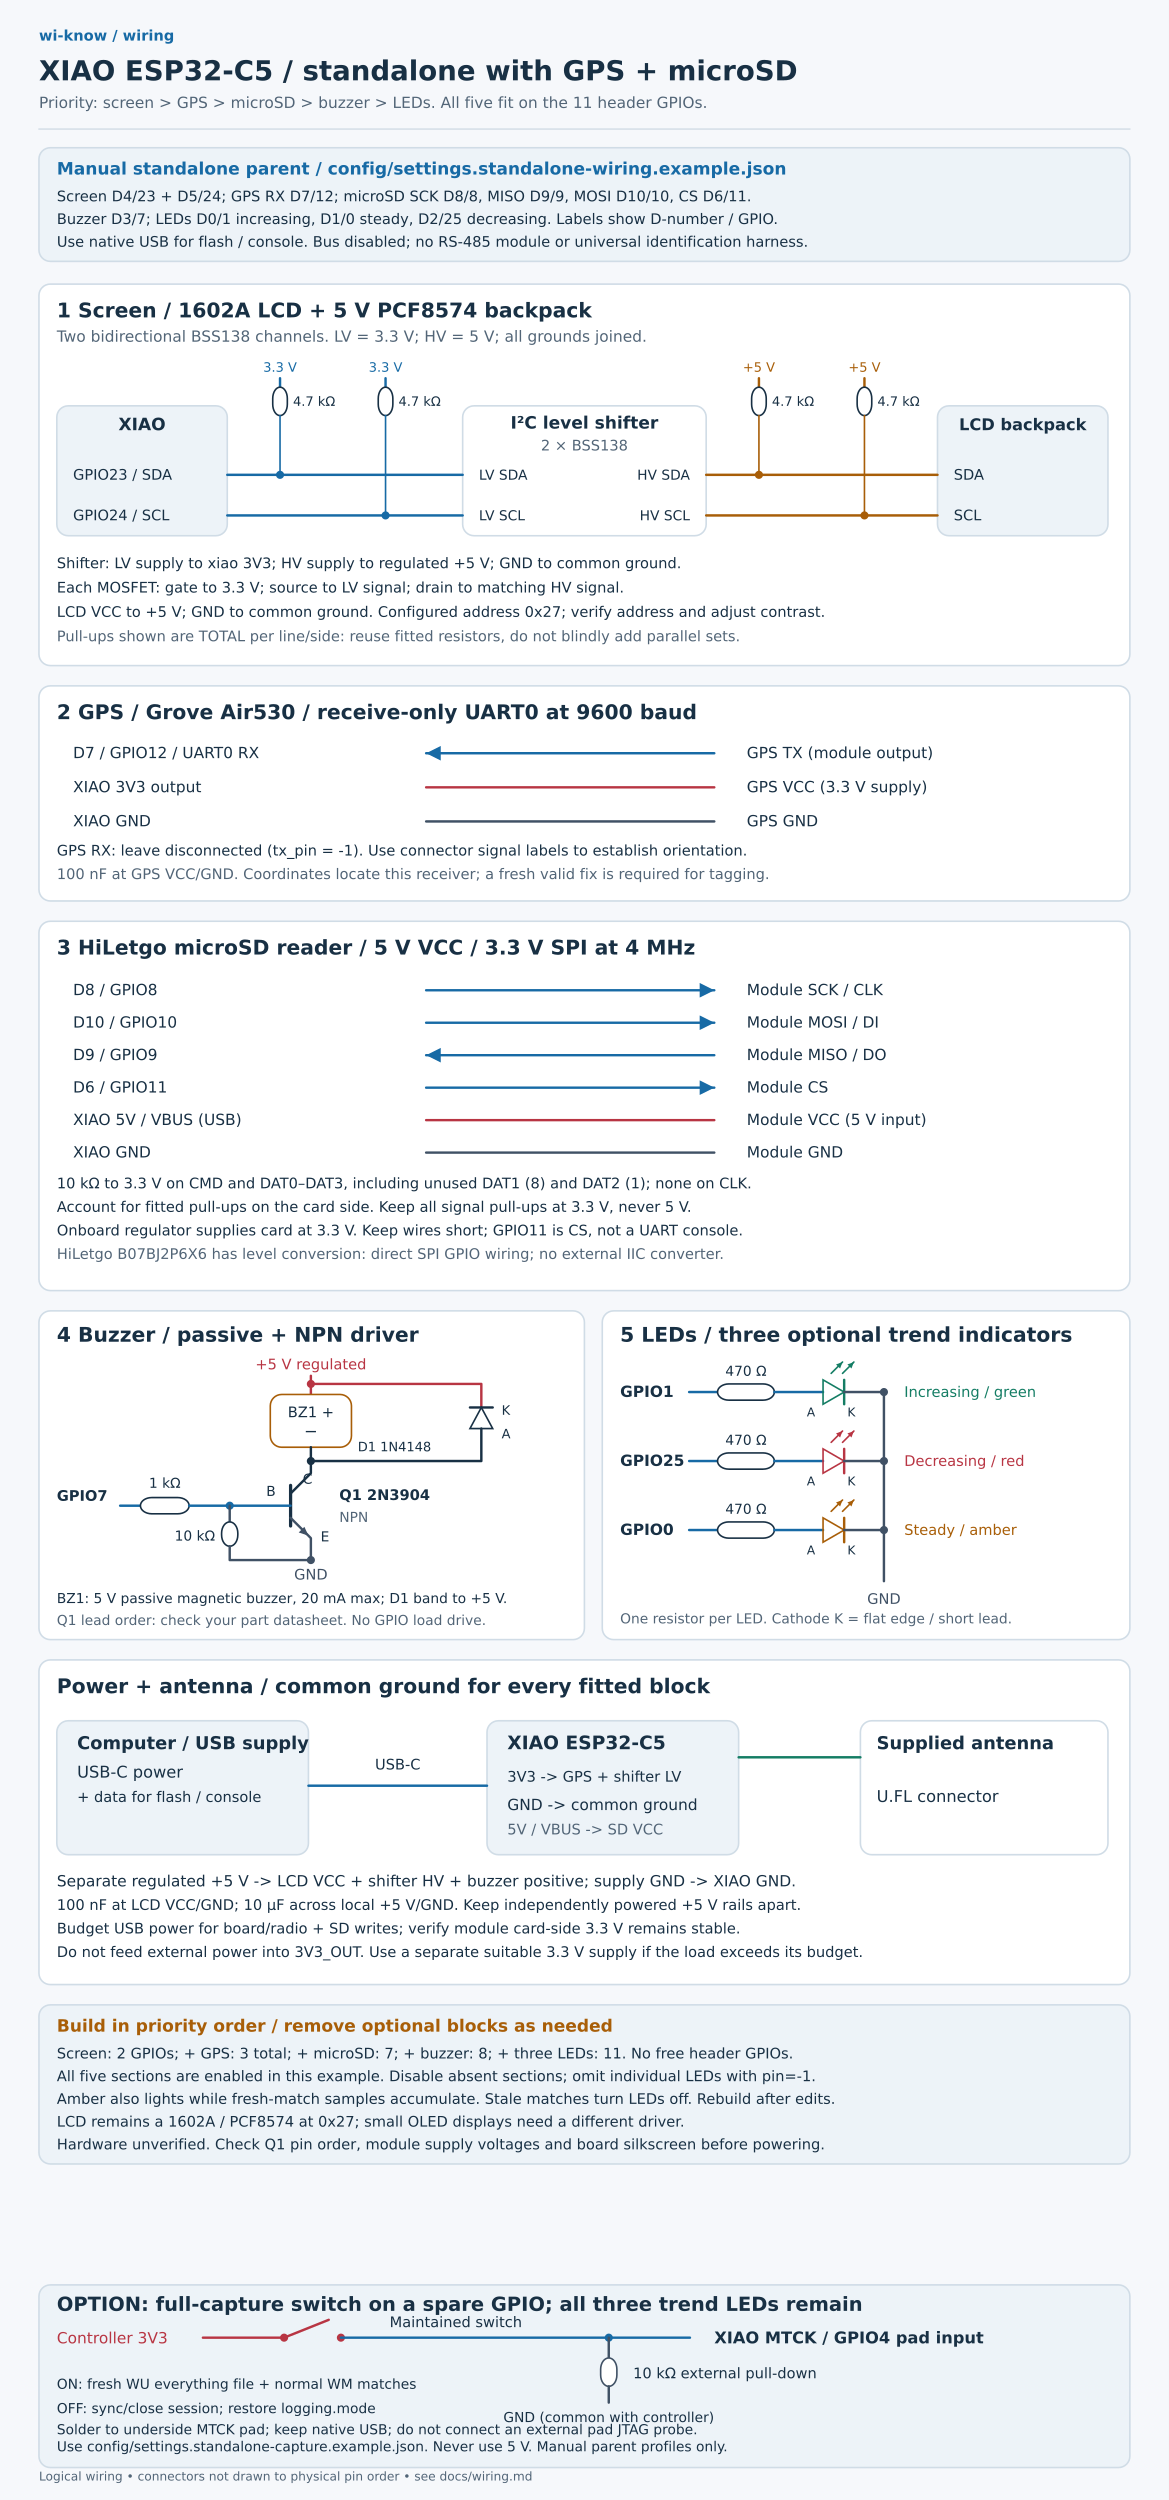
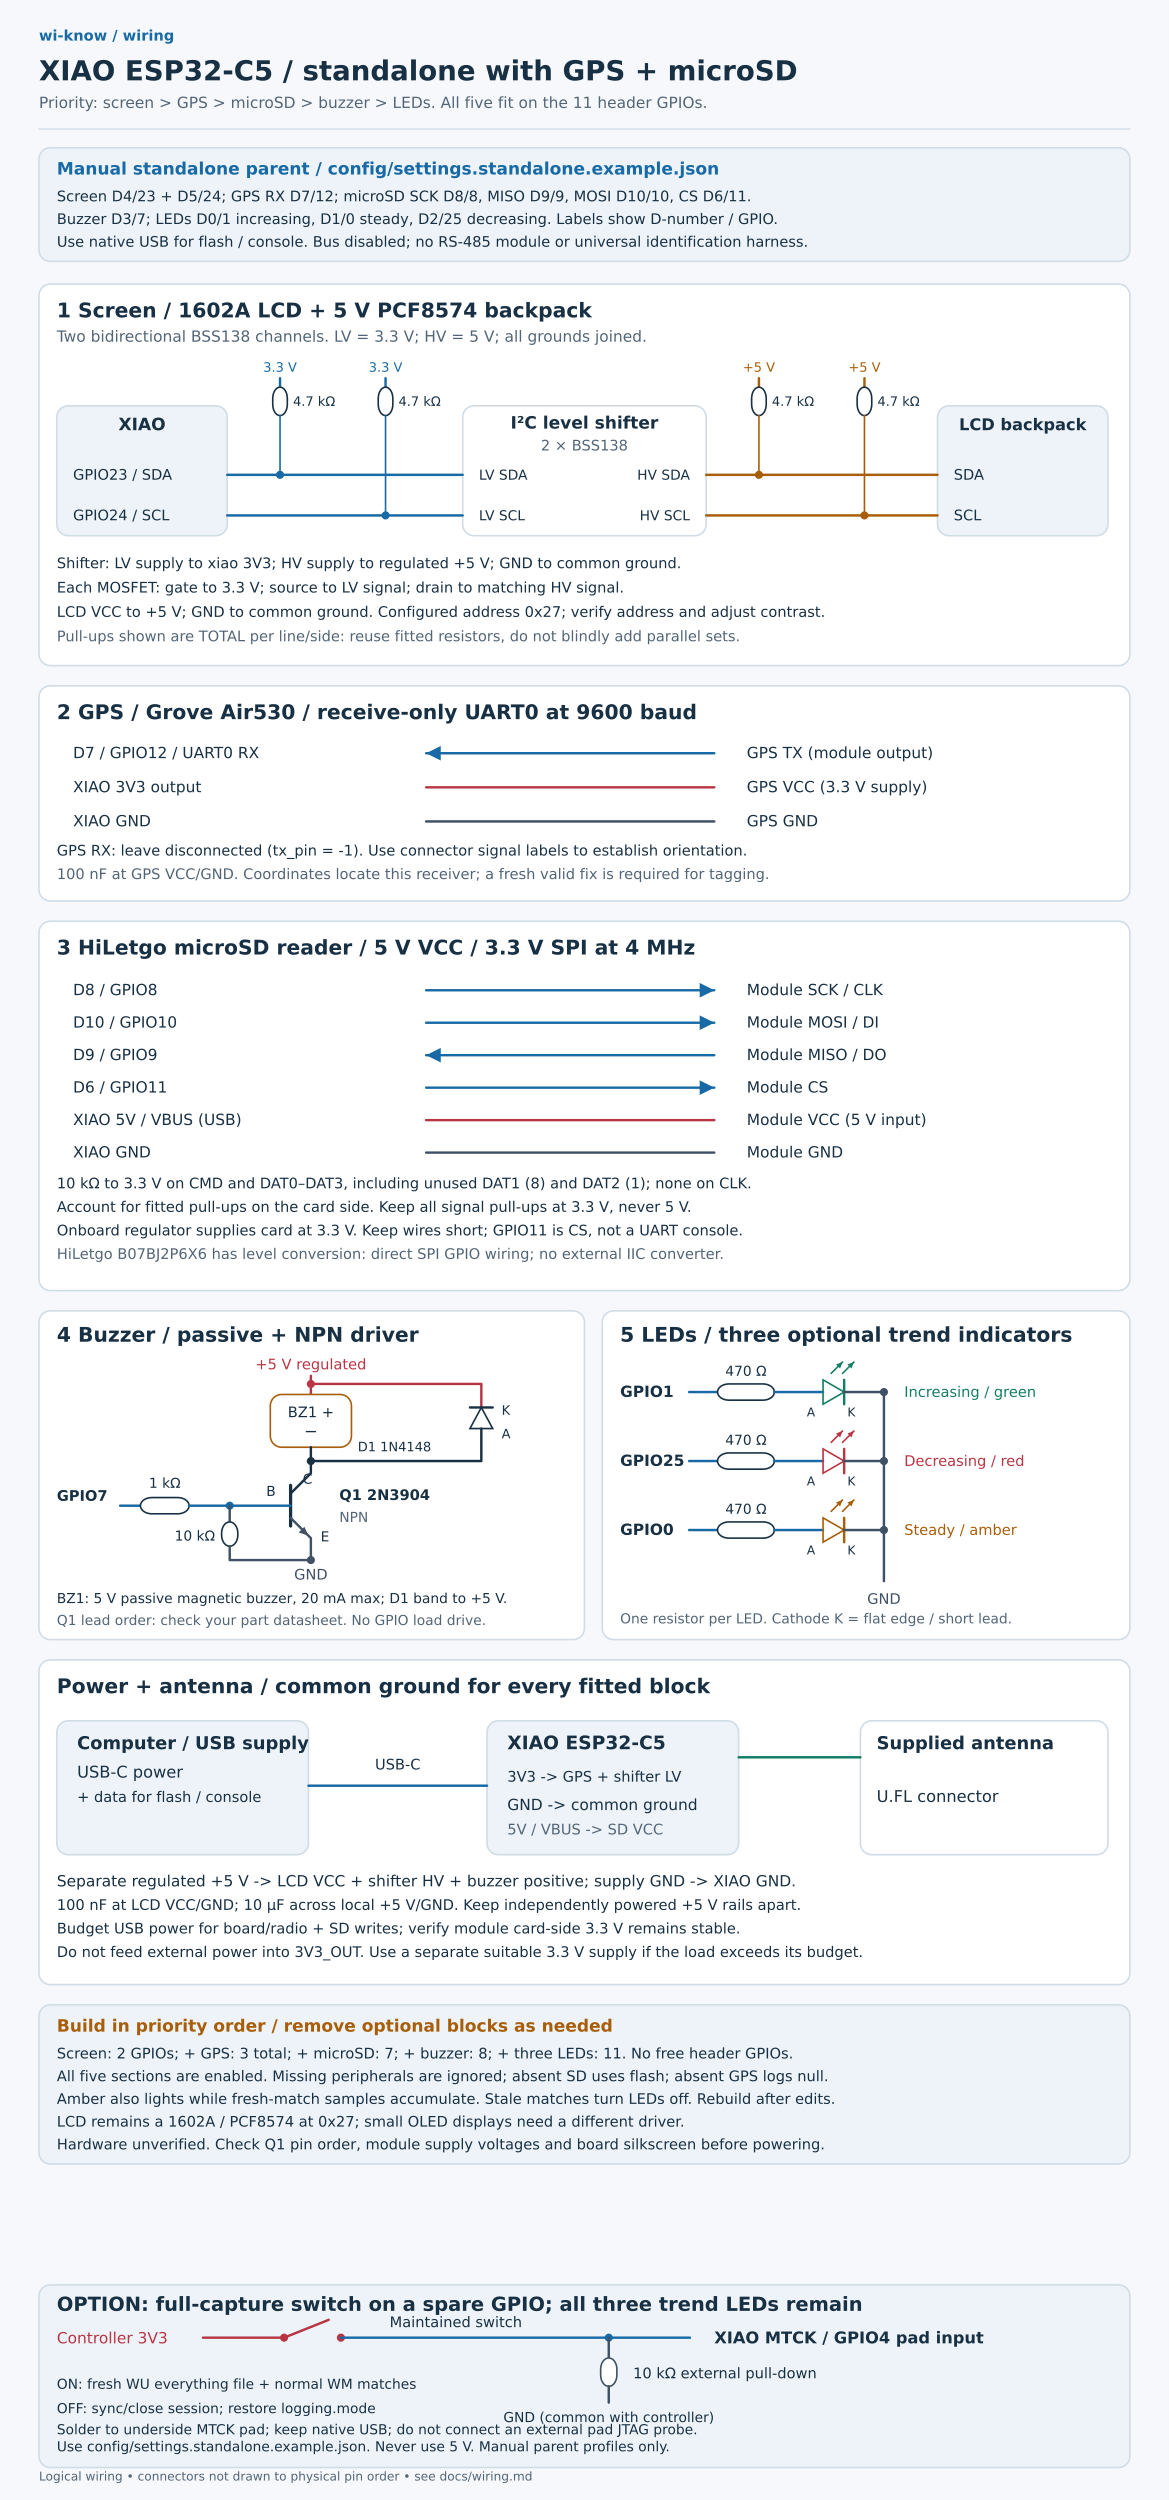
<svg xmlns="http://www.w3.org/2000/svg" width="1440" height="3080" viewBox="0 0 1440 3080" role="img" aria-labelledby="title description">
  <defs>
    <marker id="arrow-blue" markerWidth="8" markerHeight="8" refX="6" refY="3" orient="auto-start-reverse">
      <path d="M0,0 L0,6 L6,3 z" fill="#176aa5" />
    </marker>
  </defs>
  <rect width="1440" height="3080" fill="#f6f8fb" />
  <text x="48" y="50" fill="#176aa5" font-family="DejaVu Sans, Noto Sans, sans-serif" font-size="18" font-weight="700" text-anchor="start">wi-know / wiring</text>
  <text x="48" y="99" fill="#183044" font-family="DejaVu Sans, Noto Sans, sans-serif" font-size="34" font-weight="700" text-anchor="start">XIAO ESP32-C5 / standalone with GPS + microSD</text>
  <text x="48" y="133" fill="#526577" font-family="DejaVu Sans, Noto Sans, sans-serif" font-size="19" font-weight="400" text-anchor="start">Priority: screen &gt; GPS &gt; microSD &gt; buzzer &gt; LEDs. All five fit on the 11 header GPIOs.</text>
  <polyline points="48,159 1392,159" fill="none" stroke="#d5dfe8" stroke-width="2" stroke-linejoin="round" stroke-linecap="round" />
  <rect x="48" y="182" width="1344" height="140" rx="14" fill="#edf3f8" stroke="#d0dce6" stroke-width="2" />
-   <text x="70" y="215" fill="#176aa5" font-family="DejaVu Sans, Noto Sans, sans-serif" font-size="21" font-weight="700" text-anchor="start">Manual standalone parent / config/settings.standalone-wiring.example.json</text>
+   <text x="70" y="215" fill="#176aa5" font-family="DejaVu Sans, Noto Sans, sans-serif" font-size="21" font-weight="700" text-anchor="start">Manual standalone parent / config/settings.standalone.example.json</text>
  <text x="70" y="248" fill="#183044" font-family="DejaVu Sans, Noto Sans, sans-serif" font-size="18" font-weight="400" text-anchor="start">Screen D4/23 + D5/24; GPS RX D7/12; microSD SCK D8/8, MISO D9/9, MOSI D10/10, CS D6/11.</text>
  <text x="70" y="276" fill="#183044" font-family="DejaVu Sans, Noto Sans, sans-serif" font-size="18" font-weight="400" text-anchor="start">Buzzer D3/7; LEDs D0/1 increasing, D1/0 steady, D2/25 decreasing. Labels show D-number / GPIO.</text>
  <text x="70" y="304" fill="#183044" font-family="DejaVu Sans, Noto Sans, sans-serif" font-size="18" font-weight="400" text-anchor="start">Use native USB for flash / console. Bus disabled; no RS-485 module or universal identification harness.</text>
  <g transform="translate(0,-430)">
    <rect x="48" y="780" width="1344" height="470" rx="14" fill="white" stroke="#d0dce6" stroke-width="2" />
    <text x="70" y="821" fill="#183044" font-family="DejaVu Sans, Noto Sans, sans-serif" font-size="25" font-weight="700" text-anchor="start">1  Screen / 1602A LCD + 5 V PCF8574 backpack</text>
    <text x="70" y="851" fill="#526577" font-family="DejaVu Sans, Noto Sans, sans-serif" font-size="19" font-weight="400" text-anchor="start">Two bidirectional BSS138 channels. LV = 3.3 V; HV = 5 V; all grounds joined.</text>
    <rect x="70" y="930" width="210" height="160" rx="14" fill="#edf3f8" stroke="#d0dce6" stroke-width="2" />
    <text x="175" y="960" fill="#183044" font-family="DejaVu Sans, Noto Sans, sans-serif" font-size="21" font-weight="700" text-anchor="middle">XIAO</text>
    <rect x="570" y="930" width="300" height="160" rx="14" fill="white" stroke="#d0dce6" stroke-width="2" />
    <text x="720" y="958" fill="#183044" font-family="DejaVu Sans, Noto Sans, sans-serif" font-size="21" font-weight="700" text-anchor="middle">I²C level shifter</text>
    <text x="720" y="985" fill="#526577" font-family="DejaVu Sans, Noto Sans, sans-serif" font-size="18" font-weight="400" text-anchor="middle">2 × BSS138</text>
    <rect x="1155" y="930" width="210" height="160" rx="14" fill="#edf3f8" stroke="#d0dce6" stroke-width="2" />
    <text x="1260" y="960" fill="#183044" font-family="DejaVu Sans, Noto Sans, sans-serif" font-size="20" font-weight="700" text-anchor="middle">LCD backpack</text>
    <text x="90" y="1021" fill="#183044" font-family="DejaVu Sans, Noto Sans, sans-serif" font-size="18" font-weight="400" text-anchor="start">GPIO23 / SDA</text>
    <polyline points="280,1015 570,1015" fill="none" stroke="#176aa5" stroke-width="3" stroke-linejoin="round" stroke-linecap="round" />
    <text x="590" y="1021" fill="#183044" font-family="DejaVu Sans, Noto Sans, sans-serif" font-size="17" font-weight="400" text-anchor="start">LV SDA</text>
    <text x="850" y="1021" fill="#183044" font-family="DejaVu Sans, Noto Sans, sans-serif" font-size="17" font-weight="400" text-anchor="end">HV SDA</text>
    <polyline points="870,1015 1155,1015" fill="none" stroke="#a85e08" stroke-width="3" stroke-linejoin="round" stroke-linecap="round" />
    <text x="1175" y="1021" fill="#183044" font-family="DejaVu Sans, Noto Sans, sans-serif" font-size="18" font-weight="400" text-anchor="start">SDA</text>
    <text x="90" y="1071" fill="#183044" font-family="DejaVu Sans, Noto Sans, sans-serif" font-size="18" font-weight="400" text-anchor="start">GPIO24 / SCL</text>
    <polyline points="280,1065 570,1065" fill="none" stroke="#176aa5" stroke-width="3" stroke-linejoin="round" stroke-linecap="round" />
    <text x="590" y="1071" fill="#183044" font-family="DejaVu Sans, Noto Sans, sans-serif" font-size="17" font-weight="400" text-anchor="start">LV SCL</text>
    <text x="850" y="1071" fill="#183044" font-family="DejaVu Sans, Noto Sans, sans-serif" font-size="17" font-weight="400" text-anchor="end">HV SCL</text>
    <polyline points="870,1065 1155,1065" fill="none" stroke="#a85e08" stroke-width="3" stroke-linejoin="round" stroke-linecap="round" />
    <text x="1175" y="1071" fill="#183044" font-family="DejaVu Sans, Noto Sans, sans-serif" font-size="18" font-weight="400" text-anchor="start">SCL</text>
    <text x="345" y="888" fill="#176aa5" font-family="DejaVu Sans, Noto Sans, sans-serif" font-size="16" font-weight="400" text-anchor="middle">3.3 V</text>
    <polyline points="345,896 345,907" fill="none" stroke="#176aa5" stroke-width="3" stroke-linejoin="round" stroke-linecap="round" />
    <rect x="336" y="907" width="18" height="35" rx="14" fill="white" stroke="#183044" stroke-width="2" />
    <text x="361" y="930" fill="#183044" font-family="DejaVu Sans, Noto Sans, sans-serif" font-size="16" font-weight="400" text-anchor="start">4.7 kΩ</text>
    <polyline points="345,942 345,1015" fill="none" stroke="#176aa5" stroke-width="2" stroke-linejoin="round" stroke-linecap="round" />
    <circle cx="345" cy="1015" r="5" fill="#176aa5" />
    <text x="475" y="888" fill="#176aa5" font-family="DejaVu Sans, Noto Sans, sans-serif" font-size="16" font-weight="400" text-anchor="middle">3.3 V</text>
    <polyline points="475,896 475,907" fill="none" stroke="#176aa5" stroke-width="3" stroke-linejoin="round" stroke-linecap="round" />
    <rect x="466" y="907" width="18" height="35" rx="14" fill="white" stroke="#183044" stroke-width="2" />
    <text x="491" y="930" fill="#183044" font-family="DejaVu Sans, Noto Sans, sans-serif" font-size="16" font-weight="400" text-anchor="start">4.7 kΩ</text>
    <polyline points="475,942 475,1065" fill="none" stroke="#176aa5" stroke-width="2" stroke-linejoin="round" stroke-linecap="round" />
    <circle cx="475" cy="1065" r="5" fill="#176aa5" />
    <text x="935" y="888" fill="#a85e08" font-family="DejaVu Sans, Noto Sans, sans-serif" font-size="16" font-weight="400" text-anchor="middle">+5 V</text>
    <polyline points="935,896 935,907" fill="none" stroke="#a85e08" stroke-width="3" stroke-linejoin="round" stroke-linecap="round" />
    <rect x="926" y="907" width="18" height="35" rx="14" fill="white" stroke="#183044" stroke-width="2" />
    <text x="951" y="930" fill="#183044" font-family="DejaVu Sans, Noto Sans, sans-serif" font-size="16" font-weight="400" text-anchor="start">4.7 kΩ</text>
    <polyline points="935,942 935,1015" fill="none" stroke="#a85e08" stroke-width="2" stroke-linejoin="round" stroke-linecap="round" />
    <circle cx="935" cy="1015" r="5" fill="#a85e08" />
    <text x="1065" y="888" fill="#a85e08" font-family="DejaVu Sans, Noto Sans, sans-serif" font-size="16" font-weight="400" text-anchor="middle">+5 V</text>
    <polyline points="1065,896 1065,907" fill="none" stroke="#a85e08" stroke-width="3" stroke-linejoin="round" stroke-linecap="round" />
    <rect x="1056" y="907" width="18" height="35" rx="14" fill="white" stroke="#183044" stroke-width="2" />
    <text x="1081" y="930" fill="#183044" font-family="DejaVu Sans, Noto Sans, sans-serif" font-size="16" font-weight="400" text-anchor="start">4.7 kΩ</text>
    <polyline points="1065,942 1065,1065" fill="none" stroke="#a85e08" stroke-width="2" stroke-linejoin="round" stroke-linecap="round" />
    <circle cx="1065" cy="1065" r="5" fill="#a85e08" />
    <text x="70" y="1130" fill="#183044" font-family="DejaVu Sans, Noto Sans, sans-serif" font-size="18" font-weight="400" text-anchor="start">Shifter: LV supply to xiao 3V3; HV supply to regulated +5 V; GND to common ground.</text>
    <text x="70" y="1160" fill="#183044" font-family="DejaVu Sans, Noto Sans, sans-serif" font-size="18" font-weight="400" text-anchor="start">Each MOSFET: gate to 3.3 V; source to LV signal; drain to matching HV signal.</text>
    <text x="70" y="1190" fill="#183044" font-family="DejaVu Sans, Noto Sans, sans-serif" font-size="18" font-weight="400" text-anchor="start">LCD VCC to +5 V; GND to common ground. Configured address 0x27; verify address and adjust contrast.</text>
    <text x="70" y="1220" fill="#526577" font-family="DejaVu Sans, Noto Sans, sans-serif" font-size="18" font-weight="400" text-anchor="start">Pull-ups shown are TOTAL per line/side: reuse fitted resistors, do not blindly add parallel sets.</text>
  </g>
  <rect x="48" y="845" width="1344" height="265" rx="14" fill="white" stroke="#d0dce6" stroke-width="2" />
  <text x="70" y="886" fill="#183044" font-family="DejaVu Sans, Noto Sans, sans-serif" font-size="25" font-weight="700" text-anchor="start">2  GPS / Grove Air530 / receive-only UART0 at 9600 baud</text>
  <text x="90" y="934" fill="#183044" font-family="DejaVu Sans, Noto Sans, sans-serif" font-size="19" font-weight="400" text-anchor="start">D7 / GPIO12 / UART0 RX</text>
  <text x="920" y="934" fill="#183044" font-family="DejaVu Sans, Noto Sans, sans-serif" font-size="19" font-weight="400" text-anchor="start">GPS TX (module output)</text>
  <polyline points="880,928 525,928" fill="none" stroke="#176aa5" stroke-width="3" stroke-linejoin="round" stroke-linecap="round" marker-end="url(#arrow-blue)" />
  <text x="90" y="976" fill="#183044" font-family="DejaVu Sans, Noto Sans, sans-serif" font-size="19" font-weight="400" text-anchor="start">XIAO 3V3 output</text>
  <text x="920" y="976" fill="#183044" font-family="DejaVu Sans, Noto Sans, sans-serif" font-size="19" font-weight="400" text-anchor="start">GPS VCC (3.3 V supply)</text>
  <polyline points="525,970 880,970" fill="none" stroke="#b83543" stroke-width="3" stroke-linejoin="round" stroke-linecap="round" />
  <text x="90" y="1018" fill="#183044" font-family="DejaVu Sans, Noto Sans, sans-serif" font-size="19" font-weight="400" text-anchor="start">XIAO GND</text>
  <text x="920" y="1018" fill="#183044" font-family="DejaVu Sans, Noto Sans, sans-serif" font-size="19" font-weight="400" text-anchor="start">GPS GND</text>
  <polyline points="525,1012 880,1012" fill="none" stroke="#405165" stroke-width="3" stroke-linejoin="round" stroke-linecap="round" />
  <text x="70" y="1054" fill="#183044" font-family="DejaVu Sans, Noto Sans, sans-serif" font-size="18" font-weight="400" text-anchor="start">GPS RX: leave disconnected (tx_pin = -1). Use connector signal labels to establish orientation.</text>
  <text x="70" y="1083" fill="#526577" font-family="DejaVu Sans, Noto Sans, sans-serif" font-size="18" font-weight="400" text-anchor="start">100 nF at GPS VCC/GND. Coordinates locate this receiver; a fresh valid fix is required for tagging.</text>
  <rect x="48" y="1135" width="1344" height="455" rx="14" fill="white" stroke="#d0dce6" stroke-width="2" />
  <text x="70" y="1176" fill="#183044" font-family="DejaVu Sans, Noto Sans, sans-serif" font-size="25" font-weight="700" text-anchor="start">3  HiLetgo microSD reader / 5 V VCC / 3.3 V SPI at 4 MHz</text>
  <text x="90" y="1226" fill="#183044" font-family="DejaVu Sans, Noto Sans, sans-serif" font-size="19" font-weight="400" text-anchor="start">D8 / GPIO8</text>
  <text x="920" y="1226" fill="#183044" font-family="DejaVu Sans, Noto Sans, sans-serif" font-size="19" font-weight="400" text-anchor="start">Module SCK / CLK</text>
  <polyline points="525,1220 880,1220" fill="none" stroke="#176aa5" stroke-width="3" stroke-linejoin="round" stroke-linecap="round" marker-end="url(#arrow-blue)" />
  <text x="90" y="1266" fill="#183044" font-family="DejaVu Sans, Noto Sans, sans-serif" font-size="19" font-weight="400" text-anchor="start">D10 / GPIO10</text>
  <text x="920" y="1266" fill="#183044" font-family="DejaVu Sans, Noto Sans, sans-serif" font-size="19" font-weight="400" text-anchor="start">Module MOSI / DI</text>
  <polyline points="525,1260 880,1260" fill="none" stroke="#176aa5" stroke-width="3" stroke-linejoin="round" stroke-linecap="round" marker-end="url(#arrow-blue)" />
  <text x="90" y="1306" fill="#183044" font-family="DejaVu Sans, Noto Sans, sans-serif" font-size="19" font-weight="400" text-anchor="start">D9 / GPIO9</text>
  <text x="920" y="1306" fill="#183044" font-family="DejaVu Sans, Noto Sans, sans-serif" font-size="19" font-weight="400" text-anchor="start">Module MISO / DO</text>
  <polyline points="880,1300 525,1300" fill="none" stroke="#176aa5" stroke-width="3" stroke-linejoin="round" stroke-linecap="round" marker-end="url(#arrow-blue)" />
  <text x="90" y="1346" fill="#183044" font-family="DejaVu Sans, Noto Sans, sans-serif" font-size="19" font-weight="400" text-anchor="start">D6 / GPIO11</text>
  <text x="920" y="1346" fill="#183044" font-family="DejaVu Sans, Noto Sans, sans-serif" font-size="19" font-weight="400" text-anchor="start">Module CS</text>
  <polyline points="525,1340 880,1340" fill="none" stroke="#176aa5" stroke-width="3" stroke-linejoin="round" stroke-linecap="round" marker-end="url(#arrow-blue)" />
  <text x="90" y="1386" fill="#183044" font-family="DejaVu Sans, Noto Sans, sans-serif" font-size="19" font-weight="400" text-anchor="start">XIAO 5V / VBUS (USB)</text>
  <text x="920" y="1386" fill="#183044" font-family="DejaVu Sans, Noto Sans, sans-serif" font-size="19" font-weight="400" text-anchor="start">Module VCC (5 V input)</text>
  <polyline points="525,1380 880,1380" fill="none" stroke="#b83543" stroke-width="3" stroke-linejoin="round" stroke-linecap="round" />
  <text x="90" y="1426" fill="#183044" font-family="DejaVu Sans, Noto Sans, sans-serif" font-size="19" font-weight="400" text-anchor="start">XIAO GND</text>
  <text x="920" y="1426" fill="#183044" font-family="DejaVu Sans, Noto Sans, sans-serif" font-size="19" font-weight="400" text-anchor="start">Module GND</text>
  <polyline points="525,1420 880,1420" fill="none" stroke="#405165" stroke-width="3" stroke-linejoin="round" stroke-linecap="round" />
  <text x="70" y="1464" fill="#183044" font-family="DejaVu Sans, Noto Sans, sans-serif" font-size="18" font-weight="400" text-anchor="start">10 kΩ to 3.3 V on CMD and DAT0–DAT3, including unused DAT1 (8) and DAT2 (1); none on CLK.</text>
  <text x="70" y="1493" fill="#183044" font-family="DejaVu Sans, Noto Sans, sans-serif" font-size="18" font-weight="400" text-anchor="start">Account for fitted pull-ups on the card side. Keep all signal pull-ups at 3.3 V, never 5 V.</text>
  <text x="70" y="1522" fill="#183044" font-family="DejaVu Sans, Noto Sans, sans-serif" font-size="18" font-weight="400" text-anchor="start">Onboard regulator supplies card at 3.3 V. Keep wires short; GPIO11 is CS, not a UART console.</text>
  <text x="70" y="1551" fill="#526577" font-family="DejaVu Sans, Noto Sans, sans-serif" font-size="18" font-weight="400" text-anchor="start">HiLetgo B07BJ2P6X6 has level conversion: direct SPI GPIO wiring; no external IIC converter.</text>
  <g transform="translate(-672,1265)">
    <rect x="720" y="350" width="672" height="405" rx="14" fill="white" stroke="#d0dce6" stroke-width="2" />
    <text x="742" y="388" fill="#183044" font-family="DejaVu Sans, Noto Sans, sans-serif" font-size="25" font-weight="700" text-anchor="start">4  Buzzer / passive + NPN driver</text>
    <text x="1055" y="422" fill="#b83543" font-family="DejaVu Sans, Noto Sans, sans-serif" font-size="18" font-weight="400" text-anchor="middle">+5 V regulated</text>
    <polyline points="1055,430 1055,453" fill="none" stroke="#b83543" stroke-width="3" stroke-linejoin="round" stroke-linecap="round" />
    <rect x="1005" y="453" width="100" height="65" rx="14" fill="white" stroke="#a85e08" stroke-width="2" />
    <text x="1055" y="481" fill="#183044" font-family="DejaVu Sans, Noto Sans, sans-serif" font-size="18" font-weight="400" text-anchor="middle">BZ1 +</text>
    <text x="1055" y="505" fill="#183044" font-family="DejaVu Sans, Noto Sans, sans-serif" font-size="20" font-weight="400" text-anchor="middle">−</text>
    <polyline points="1055,518 1055,550 1030,575" fill="none" stroke="#183044" stroke-width="3" stroke-linejoin="round" stroke-linecap="round" />
    <text x="1045" y="563" fill="#183044" font-family="DejaVu Sans, Noto Sans, sans-serif" font-size="17" font-weight="400" text-anchor="start">C</text>
    <polyline points="1030,565 1030,615" fill="none" stroke="#183044" stroke-width="4" stroke-linejoin="round" stroke-linecap="round" />
    <polyline points="1030,605 1055,630 1055,657" fill="none" stroke="#405165" stroke-width="3" stroke-linejoin="round" stroke-linecap="round" />
    <path d="M1052,627 l-12,-4 l7,-7 Z" fill="#405165" />
    <text x="1067" y="634" fill="#183044" font-family="DejaVu Sans, Noto Sans, sans-serif" font-size="17" font-weight="400" text-anchor="start">E</text>
    <text x="1090" y="583" fill="#183044" font-family="DejaVu Sans, Noto Sans, sans-serif" font-size="18" font-weight="700" text-anchor="start">Q1 2N3904</text>
    <text x="1090" y="610" fill="#526577" font-family="DejaVu Sans, Noto Sans, sans-serif" font-size="17" font-weight="400" text-anchor="start">NPN</text>
    <text x="742" y="584" fill="#183044" font-family="DejaVu Sans, Noto Sans, sans-serif" font-size="18" font-weight="700" text-anchor="start">GPIO7</text>
    <polyline points="820,590 845,590" fill="none" stroke="#176aa5" stroke-width="3" stroke-linejoin="round" stroke-linecap="round" />
    <rect x="845" y="580" width="60" height="20" rx="14" fill="white" stroke="#183044" stroke-width="2" />
    <text x="875" y="568" fill="#183044" font-family="DejaVu Sans, Noto Sans, sans-serif" font-size="17" font-weight="400" text-anchor="middle">1 kΩ</text>
    <polyline points="905,590 1030,590" fill="none" stroke="#176aa5" stroke-width="3" stroke-linejoin="round" stroke-linecap="round" />
    <text x="1000" y="578" fill="#183044" font-family="DejaVu Sans, Noto Sans, sans-serif" font-size="17" font-weight="400" text-anchor="start">B</text>
    <circle cx="955" cy="590" r="5" fill="#176aa5" />
    <polyline points="955,590 955,610" fill="none" stroke="#405165" stroke-width="3" stroke-linejoin="round" stroke-linecap="round" />
    <rect x="945" y="610" width="20" height="30" rx="14" fill="white" stroke="#183044" stroke-width="2" />
    <text x="937" y="633" fill="#183044" font-family="DejaVu Sans, Noto Sans, sans-serif" font-size="17" font-weight="400" text-anchor="end">10 kΩ</text>
    <polyline points="955,640 955,657 1055,657" fill="none" stroke="#405165" stroke-width="3" stroke-linejoin="round" stroke-linecap="round" />
    <circle cx="1055" cy="657" r="5" fill="#405165" />
    <text x="1055" y="681" fill="#405165" font-family="DejaVu Sans, Noto Sans, sans-serif" font-size="18" font-weight="400" text-anchor="middle">GND</text>
    <polyline points="1055,440 1265,440 1265,469" fill="none" stroke="#b83543" stroke-width="3" stroke-linejoin="round" stroke-linecap="round" />
    <circle cx="1055" cy="440" r="5" fill="#b83543" />
    <polyline points="1251,469 1279,469" fill="none" stroke="#183044" stroke-width="3" stroke-linejoin="round" stroke-linecap="round" />
    <path d="M1251,495 L1279,495 L1265,469 Z" fill="none" stroke="#183044" stroke-width="2" />
    <polyline points="1265,495 1265,535 1055,535" fill="none" stroke="#183044" stroke-width="3" stroke-linejoin="round" stroke-linecap="round" />
    <circle cx="1055" cy="535" r="5" fill="#183044" />
    <text x="1290" y="478" fill="#183044" font-family="DejaVu Sans, Noto Sans, sans-serif" font-size="16" font-weight="400" text-anchor="start">K</text>
    <text x="1290" y="507" fill="#183044" font-family="DejaVu Sans, Noto Sans, sans-serif" font-size="16" font-weight="400" text-anchor="start">A</text>
    <text x="1158" y="523" fill="#183044" font-family="DejaVu Sans, Noto Sans, sans-serif" font-size="16" font-weight="400" text-anchor="middle">D1 1N4148</text>
    <text x="742" y="710" fill="#183044" font-family="DejaVu Sans, Noto Sans, sans-serif" font-size="17" font-weight="400" text-anchor="start">BZ1: 5 V passive magnetic buzzer, 20 mA max; D1 band to +5 V.</text>
    <text x="742" y="737" fill="#526577" font-family="DejaVu Sans, Noto Sans, sans-serif" font-size="17" font-weight="400" text-anchor="start">Q1 lead order: check your part datasheet. No GPIO load drive.</text>
  </g>
  <g transform="translate(694,1265)">
    <rect x="48" y="350" width="650" height="405" rx="14" fill="white" stroke="#d0dce6" stroke-width="2" />
    <text x="70" y="388" fill="#183044" font-family="DejaVu Sans, Noto Sans, sans-serif" font-size="25" font-weight="700" text-anchor="start">5  LEDs / three optional trend indicators</text>
    <text x="70" y="456" fill="#183044" font-family="DejaVu Sans, Noto Sans, sans-serif" font-size="19" font-weight="700" text-anchor="start">GPIO1</text>
    <polyline points="155,450 190,450" fill="none" stroke="#176aa5" stroke-width="3" stroke-linejoin="round" stroke-linecap="round" />
    <rect x="190" y="440" width="70" height="20" rx="14" fill="white" stroke="#183044" stroke-width="2" />
    <text x="225" y="430" fill="#183044" font-family="DejaVu Sans, Noto Sans, sans-serif" font-size="17" font-weight="400" text-anchor="middle">470 Ω</text>
    <polyline points="260,450 320,450" fill="none" stroke="#176aa5" stroke-width="3" stroke-linejoin="round" stroke-linecap="round" />
    <path d="M320,435 L320,465 L346,450 Z" fill="none" stroke="#147d64" stroke-width="2" />
    <polyline points="346,435 346,465" fill="none" stroke="#147d64" stroke-width="3" stroke-linejoin="round" stroke-linecap="round" />
    <polyline points="346,450 395,450" fill="none" stroke="#405165" stroke-width="3" stroke-linejoin="round" stroke-linecap="round" />
    <circle cx="395" cy="450" r="5" fill="#405165" />
    <text x="300" y="480" fill="#183044" font-family="DejaVu Sans, Noto Sans, sans-serif" font-size="15" font-weight="400" text-anchor="start">A</text>
    <text x="350" y="480" fill="#183044" font-family="DejaVu Sans, Noto Sans, sans-serif" font-size="15" font-weight="400" text-anchor="start">K</text>
    <polyline points="330,427 344,413" fill="none" stroke="#147d64" stroke-width="2" stroke-linejoin="round" stroke-linecap="round" />
    <path d="M344,413 l-8,3 l5,5 Z" fill="#147d64" />
    <polyline points="344,427 358,413" fill="none" stroke="#147d64" stroke-width="2" stroke-linejoin="round" stroke-linecap="round" />
    <path d="M358,413 l-8,3 l5,5 Z" fill="#147d64" />
    <text x="420" y="456" fill="#147d64" font-family="DejaVu Sans, Noto Sans, sans-serif" font-size="18" font-weight="400" text-anchor="start">Increasing / green</text>
    <text x="70" y="541" fill="#183044" font-family="DejaVu Sans, Noto Sans, sans-serif" font-size="19" font-weight="700" text-anchor="start">GPIO25</text>
    <polyline points="155,535 190,535" fill="none" stroke="#176aa5" stroke-width="3" stroke-linejoin="round" stroke-linecap="round" />
    <rect x="190" y="525" width="70" height="20" rx="14" fill="white" stroke="#183044" stroke-width="2" />
    <text x="225" y="515" fill="#183044" font-family="DejaVu Sans, Noto Sans, sans-serif" font-size="17" font-weight="400" text-anchor="middle">470 Ω</text>
    <polyline points="260,535 320,535" fill="none" stroke="#176aa5" stroke-width="3" stroke-linejoin="round" stroke-linecap="round" />
    <path d="M320,520 L320,550 L346,535 Z" fill="none" stroke="#b83543" stroke-width="2" />
    <polyline points="346,520 346,550" fill="none" stroke="#b83543" stroke-width="3" stroke-linejoin="round" stroke-linecap="round" />
    <polyline points="346,535 395,535" fill="none" stroke="#405165" stroke-width="3" stroke-linejoin="round" stroke-linecap="round" />
    <circle cx="395" cy="535" r="5" fill="#405165" />
    <text x="300" y="565" fill="#183044" font-family="DejaVu Sans, Noto Sans, sans-serif" font-size="15" font-weight="400" text-anchor="start">A</text>
    <text x="350" y="565" fill="#183044" font-family="DejaVu Sans, Noto Sans, sans-serif" font-size="15" font-weight="400" text-anchor="start">K</text>
    <polyline points="330,512 344,498" fill="none" stroke="#b83543" stroke-width="2" stroke-linejoin="round" stroke-linecap="round" />
    <path d="M344,498 l-8,3 l5,5 Z" fill="#b83543" />
    <polyline points="344,512 358,498" fill="none" stroke="#b83543" stroke-width="2" stroke-linejoin="round" stroke-linecap="round" />
    <path d="M358,498 l-8,3 l5,5 Z" fill="#b83543" />
    <text x="420" y="541" fill="#b83543" font-family="DejaVu Sans, Noto Sans, sans-serif" font-size="18" font-weight="400" text-anchor="start">Decreasing / red</text>
    <text x="70" y="626" fill="#183044" font-family="DejaVu Sans, Noto Sans, sans-serif" font-size="19" font-weight="700" text-anchor="start">GPIO0</text>
    <polyline points="155,620 190,620" fill="none" stroke="#176aa5" stroke-width="3" stroke-linejoin="round" stroke-linecap="round" />
    <rect x="190" y="610" width="70" height="20" rx="14" fill="white" stroke="#183044" stroke-width="2" />
    <text x="225" y="600" fill="#183044" font-family="DejaVu Sans, Noto Sans, sans-serif" font-size="17" font-weight="400" text-anchor="middle">470 Ω</text>
    <polyline points="260,620 320,620" fill="none" stroke="#176aa5" stroke-width="3" stroke-linejoin="round" stroke-linecap="round" />
    <path d="M320,605 L320,635 L346,620 Z" fill="none" stroke="#a85e08" stroke-width="2" />
    <polyline points="346,605 346,635" fill="none" stroke="#a85e08" stroke-width="3" stroke-linejoin="round" stroke-linecap="round" />
    <polyline points="346,620 395,620" fill="none" stroke="#405165" stroke-width="3" stroke-linejoin="round" stroke-linecap="round" />
    <circle cx="395" cy="620" r="5" fill="#405165" />
    <text x="300" y="650" fill="#183044" font-family="DejaVu Sans, Noto Sans, sans-serif" font-size="15" font-weight="400" text-anchor="start">A</text>
    <text x="350" y="650" fill="#183044" font-family="DejaVu Sans, Noto Sans, sans-serif" font-size="15" font-weight="400" text-anchor="start">K</text>
    <polyline points="330,597 344,583" fill="none" stroke="#a85e08" stroke-width="2" stroke-linejoin="round" stroke-linecap="round" />
    <path d="M344,583 l-8,3 l5,5 Z" fill="#a85e08" />
    <polyline points="344,597 358,583" fill="none" stroke="#a85e08" stroke-width="2" stroke-linejoin="round" stroke-linecap="round" />
    <path d="M358,583 l-8,3 l5,5 Z" fill="#a85e08" />
    <text x="420" y="626" fill="#a85e08" font-family="DejaVu Sans, Noto Sans, sans-serif" font-size="18" font-weight="400" text-anchor="start">Steady / amber</text>
    <polyline points="395,450 395,683" fill="none" stroke="#405165" stroke-width="3" stroke-linejoin="round" stroke-linecap="round" />
    <text x="395" y="711" fill="#405165" font-family="DejaVu Sans, Noto Sans, sans-serif" font-size="18" font-weight="400" text-anchor="middle">GND</text>
    <text x="70" y="735" fill="#526577" font-family="DejaVu Sans, Noto Sans, sans-serif" font-size="17" font-weight="400" text-anchor="start">One resistor per LED. Cathode K = flat edge / short lead.</text>
  </g>
  <rect x="48" y="2045" width="1344" height="400" rx="14" fill="white" stroke="#d0dce6" stroke-width="2" />
  <text x="70" y="2086" fill="#183044" font-family="DejaVu Sans, Noto Sans, sans-serif" font-size="25" font-weight="700" text-anchor="start">Power + antenna / common ground for every fitted block</text>
  <rect x="70" y="2120" width="310" height="165" rx="14" fill="#edf3f8" stroke="#d0dce6" stroke-width="2" />
  <text x="95" y="2155" fill="#183044" font-family="DejaVu Sans, Noto Sans, sans-serif" font-size="22" font-weight="700" text-anchor="start">Computer / USB supply</text>
  <text x="95" y="2190" fill="#183044" font-family="DejaVu Sans, Noto Sans, sans-serif" font-size="20" font-weight="400" text-anchor="start">USB-C power</text>
  <text x="95" y="2220" fill="#183044" font-family="DejaVu Sans, Noto Sans, sans-serif" font-size="18" font-weight="400" text-anchor="start">+ data for flash / console</text>
  <rect x="600" y="2120" width="310" height="165" rx="14" fill="#edf3f8" stroke="#d0dce6" stroke-width="2" />
  <text x="625" y="2155" fill="#183044" font-family="DejaVu Sans, Noto Sans, sans-serif" font-size="23" font-weight="700" text-anchor="start">XIAO ESP32-C5</text>
  <polyline points="380,2200 600,2200" fill="none" stroke="#176aa5" stroke-width="3" stroke-linejoin="round" stroke-linecap="round" />
  <text x="490" y="2180" fill="#183044" font-family="DejaVu Sans, Noto Sans, sans-serif" font-size="18" font-weight="400" text-anchor="middle">USB-C</text>
  <text x="625" y="2195" fill="#183044" font-family="DejaVu Sans, Noto Sans, sans-serif" font-size="18" font-weight="400" text-anchor="start">3V3 -&gt; GPS + shifter LV</text>
  <text x="625" y="2230" fill="#183044" font-family="DejaVu Sans, Noto Sans, sans-serif" font-size="19" font-weight="400" text-anchor="start">GND -&gt; common ground</text>
  <text x="625" y="2260" fill="#526577" font-family="DejaVu Sans, Noto Sans, sans-serif" font-size="18" font-weight="400" text-anchor="start">5V / VBUS -&gt; SD VCC</text>
  <rect x="1060" y="2120" width="305" height="165" rx="14" fill="white" stroke="#d0dce6" stroke-width="2" />
  <text x="1080" y="2155" fill="#183044" font-family="DejaVu Sans, Noto Sans, sans-serif" font-size="22" font-weight="700" text-anchor="start">Supplied antenna</text>
  <text x="1080" y="2220" fill="#183044" font-family="DejaVu Sans, Noto Sans, sans-serif" font-size="20" font-weight="400" text-anchor="start">U.FL connector</text>
  <polyline points="910,2165 1060,2165" fill="none" stroke="#147d64" stroke-width="3" stroke-linejoin="round" stroke-linecap="round" />
  <text x="70" y="2324" fill="#183044" font-family="DejaVu Sans, Noto Sans, sans-serif" font-size="19" font-weight="400" text-anchor="start">Separate regulated +5 V -&gt; LCD VCC + shifter HV + buzzer positive; supply GND -&gt; XIAO GND.</text>
  <text x="70" y="2353" fill="#183044" font-family="DejaVu Sans, Noto Sans, sans-serif" font-size="18" font-weight="400" text-anchor="start">100 nF at LCD VCC/GND; 10 µF across local +5 V/GND. Keep independently powered +5 V rails apart.</text>
  <text x="70" y="2382" fill="#183044" font-family="DejaVu Sans, Noto Sans, sans-serif" font-size="18" font-weight="400" text-anchor="start">Budget USB power for board/radio + SD writes; verify module card-side 3.3 V remains stable.</text>
  <text x="70" y="2411" fill="#183044" font-family="DejaVu Sans, Noto Sans, sans-serif" font-size="18" font-weight="400" text-anchor="start">Do not feed external power into 3V3_OUT. Use a separate suitable 3.3 V supply if the load exceeds its budget.</text>
  <rect x="48" y="2470" width="1344" height="196" rx="14" fill="#edf3f8" stroke="#d0dce6" stroke-width="2" />
  <text x="70" y="2503" fill="#a85e08" font-family="DejaVu Sans, Noto Sans, sans-serif" font-size="21" font-weight="700" text-anchor="start">Build in priority order / remove optional blocks as needed</text>
  <text x="70" y="2536" fill="#183044" font-family="DejaVu Sans, Noto Sans, sans-serif" font-size="18" font-weight="400" text-anchor="start">Screen: 2 GPIOs; + GPS: 3 total; + microSD: 7; + buzzer: 8; + three LEDs: 11. No free header GPIOs.</text>
-   <text x="70" y="2564" fill="#183044" font-family="DejaVu Sans, Noto Sans, sans-serif" font-size="18" font-weight="400" text-anchor="start">All five sections are enabled in this example. Disable absent sections; omit individual LEDs with pin=-1.</text>
+   <text x="70" y="2564" fill="#183044" font-family="DejaVu Sans, Noto Sans, sans-serif" font-size="18" font-weight="400" text-anchor="start">All five sections are enabled. Missing peripherals are ignored; absent SD uses flash; absent GPS logs null.</text>
  <text x="70" y="2592" fill="#183044" font-family="DejaVu Sans, Noto Sans, sans-serif" font-size="18" font-weight="400" text-anchor="start">Amber also lights while fresh-match samples accumulate. Stale matches turn LEDs off. Rebuild after edits.</text>
  <text x="70" y="2620" fill="#183044" font-family="DejaVu Sans, Noto Sans, sans-serif" font-size="18" font-weight="400" text-anchor="start">LCD remains a 1602A / PCF8574 at 0x27; small OLED displays need a different driver.</text>
  <text x="70" y="2648" fill="#183044" font-family="DejaVu Sans, Noto Sans, sans-serif" font-size="18" font-weight="400" text-anchor="start">Hardware unverified. Check Q1 pin order, module supply voltages and board silkscreen before powering.</text>
  <rect x="48" y="2815" width="1344" height="225" rx="14" fill="#edf3f8" stroke="#d0dce6" stroke-width="2" />
  <text x="70" y="2847" fill="#183044" font-family="DejaVu Sans, Noto Sans, sans-serif" font-size="24" font-weight="700" text-anchor="start">OPTION: full-capture switch on a spare GPIO; all three trend LEDs remain</text>
  <text x="70" y="2887" fill="#b83543" font-family="DejaVu Sans, Noto Sans, sans-serif" font-size="19" font-weight="400" text-anchor="start">Controller 3V3</text>
  <polyline points="250,2880 350,2880" fill="none" stroke="#b83543" stroke-width="3" stroke-linejoin="round" stroke-linecap="round" />
  <circle cx="350" cy="2880" r="5" fill="#b83543" />
  <polyline points="350,2880 405,2858" fill="none" stroke="#b83543" stroke-width="3" stroke-linejoin="round" stroke-linecap="round" />
  <circle cx="420" cy="2880" r="5" fill="#b83543" />
  <polyline points="420,2880 850,2880" fill="none" stroke="#176aa5" stroke-width="3" stroke-linejoin="round" stroke-linecap="round" />
  <text x="480" y="2867" fill="#183044" font-family="DejaVu Sans, Noto Sans, sans-serif" font-size="18" font-weight="400" text-anchor="start">Maintained switch</text>
  <text x="880" y="2887" fill="#183044" font-family="DejaVu Sans, Noto Sans, sans-serif" font-size="20" font-weight="700" text-anchor="start">XIAO MTCK / GPIO4 pad input</text>
  <circle cx="750" cy="2880" r="5" fill="#176aa5" />
  <polyline points="750,2880 750,2905" fill="none" stroke="#405165" stroke-width="3" stroke-linejoin="round" stroke-linecap="round" />
  <rect x="740" y="2905" width="20" height="35" rx="14" fill="white" stroke="#405165" stroke-width="2" />
  <polyline points="750,2940 750,2960" fill="none" stroke="#405165" stroke-width="3" stroke-linejoin="round" stroke-linecap="round" />
  <text x="780" y="2930" fill="#183044" font-family="DejaVu Sans, Noto Sans, sans-serif" font-size="18" font-weight="400" text-anchor="start">10 kΩ external pull-down</text>
  <text x="750" y="2984" fill="#183044" font-family="DejaVu Sans, Noto Sans, sans-serif" font-size="17" font-weight="400" text-anchor="middle">GND (common with controller)</text>
  <text x="70" y="2943" fill="#183044" font-family="DejaVu Sans, Noto Sans, sans-serif" font-size="17" font-weight="400" text-anchor="start">ON: fresh WU everything file + normal WM matches</text>
  <text x="70" y="2973" fill="#183044" font-family="DejaVu Sans, Noto Sans, sans-serif" font-size="17" font-weight="400" text-anchor="start">OFF: sync/close session; restore logging.mode</text>
  <text x="70" y="2999" fill="#183044" font-family="DejaVu Sans, Noto Sans, sans-serif" font-size="17" font-weight="400" text-anchor="start">Solder to underside MTCK pad; keep native USB; do not connect an external pad JTAG probe.</text>
-   <text x="70" y="3020" fill="#183044" font-family="DejaVu Sans, Noto Sans, sans-serif" font-size="17" font-weight="400" text-anchor="start">Use config/settings.standalone-capture.example.json. Never use 5 V. Manual parent profiles only.</text>
+   <text x="70" y="3020" fill="#183044" font-family="DejaVu Sans, Noto Sans, sans-serif" font-size="17" font-weight="400" text-anchor="start">Use config/settings.standalone.example.json. Never use 5 V. Manual parent profiles only.</text>
  <text x="48" y="3056" fill="#526577" font-family="DejaVu Sans, Noto Sans, sans-serif" font-size="15" font-weight="400" text-anchor="start">Logical wiring • connectors not drawn to physical pin order • see docs/wiring.md</text>
</svg>
